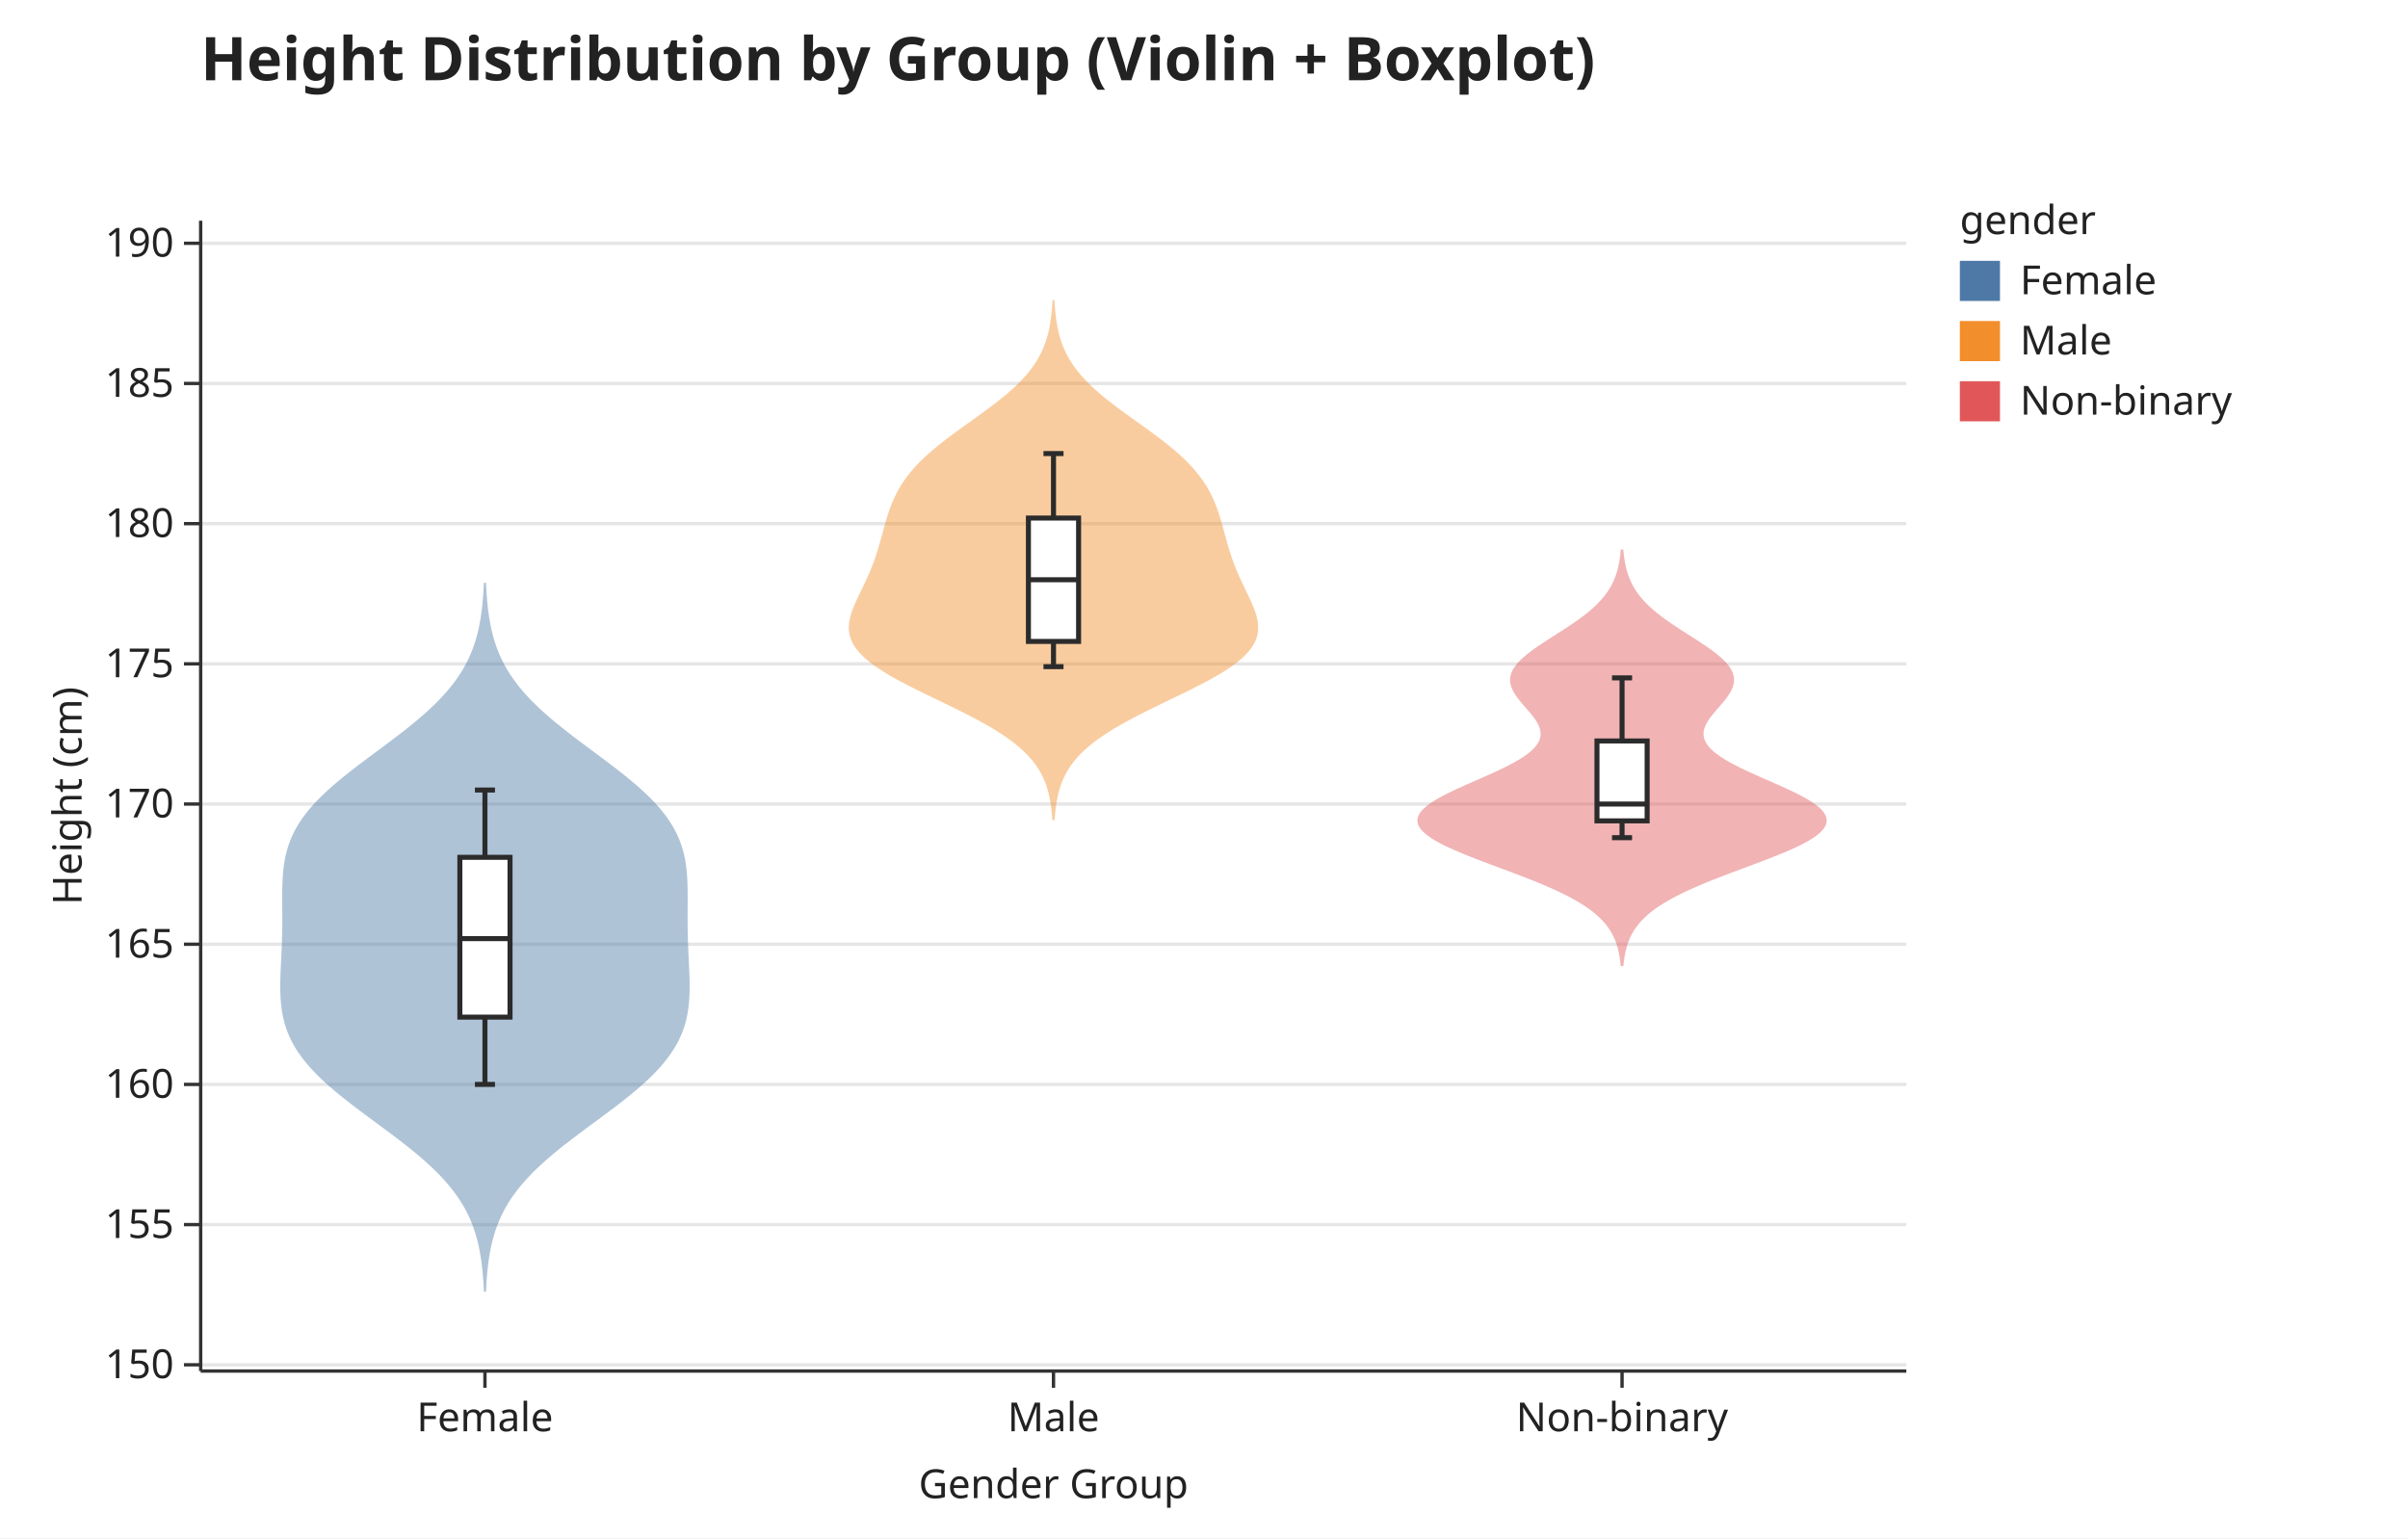
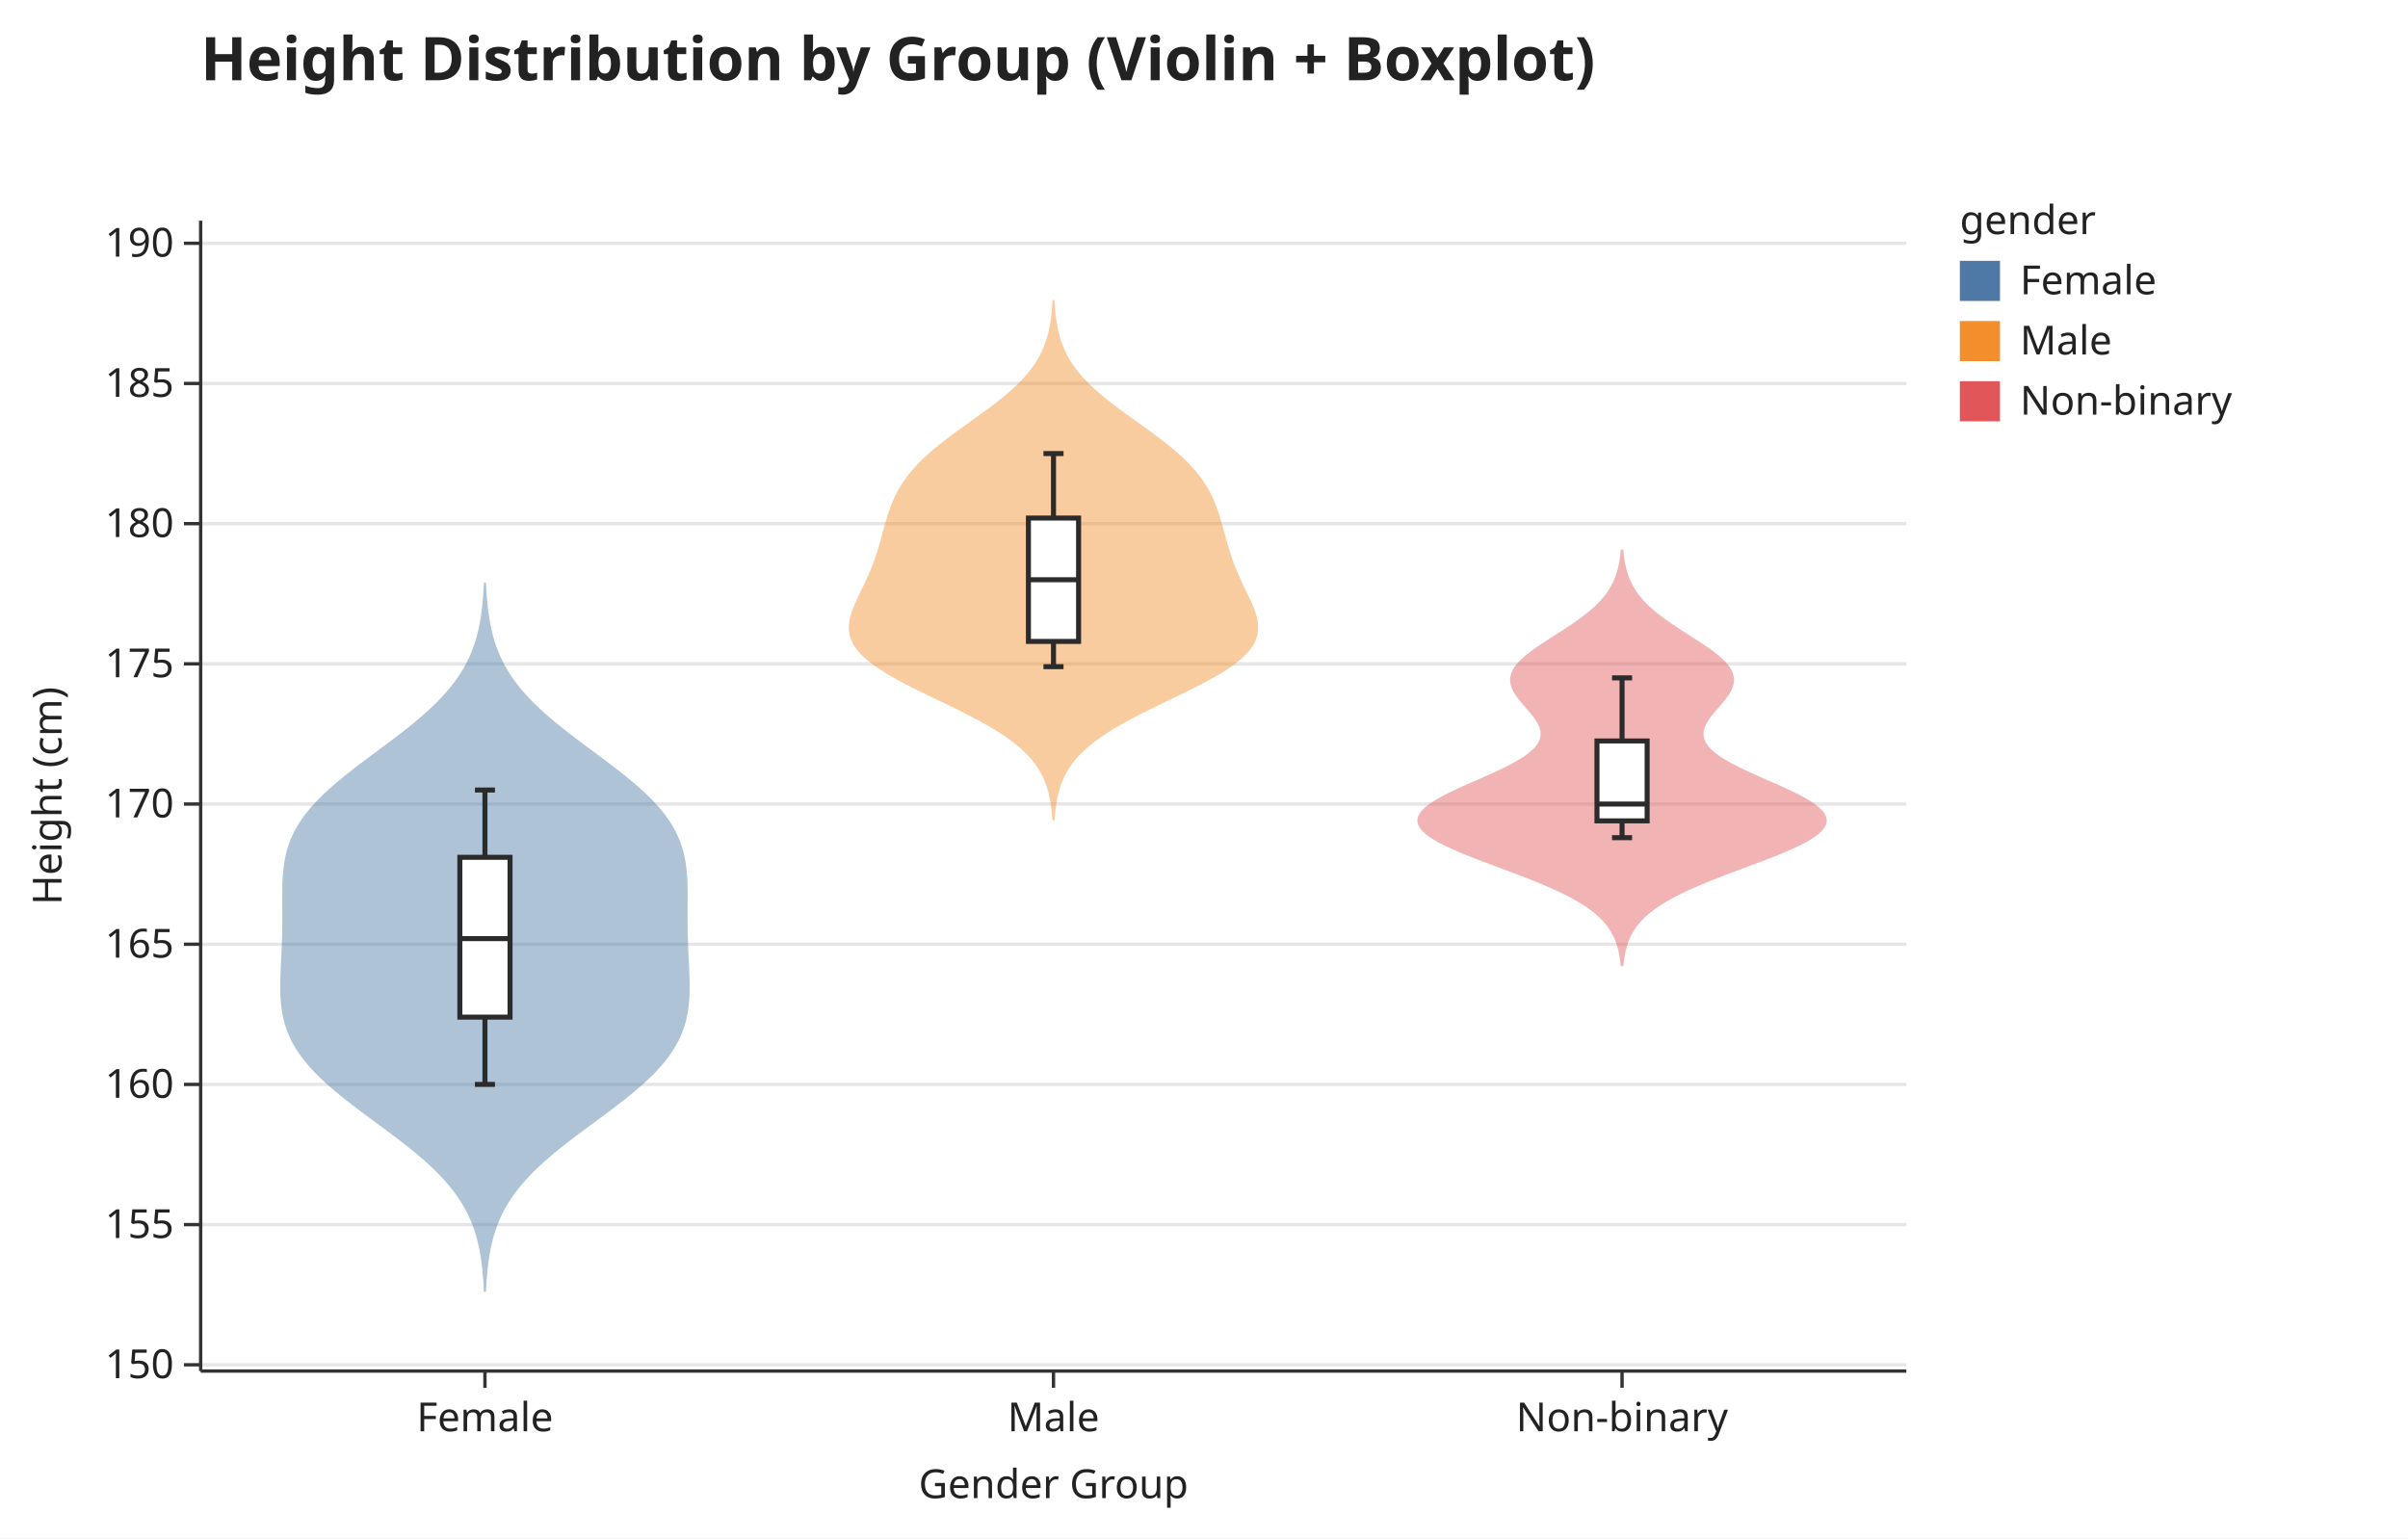
<svg xmlns="http://www.w3.org/2000/svg" width="720" height="460" viewBox="0 0 720 460" role="img" aria-label="Height Distribution by Group (Violin + Boxplot)">
  <rect class="algraf-background" x="0" y="0" width="720" height="460" fill="#ffffff" />
  <text class="algraf-title" x="60" y="24" font-family="system-ui, sans-serif" font-size="18" font-weight="600" fill="#222222">Height Distribution by Group (Violin + Boxplot)</text>
  <rect class="algraf-plot-area" x="60" y="66" width="510" height="344" fill="#ffffff" />
  <g class="algraf-grid">
    <line x1="60" y1="408.13" x2="570" y2="408.13" stroke="#e6e6e6" stroke-width="1" />
    <line x1="60" y1="366.208" x2="570" y2="366.208" stroke="#e6e6e6" stroke-width="1" />
    <line x1="60" y1="324.285" x2="570" y2="324.285" stroke="#e6e6e6" stroke-width="1" />
    <line x1="60" y1="282.363" x2="570" y2="282.363" stroke="#e6e6e6" stroke-width="1" />
    <line x1="60" y1="240.441" x2="570" y2="240.441" stroke="#e6e6e6" stroke-width="1" />
    <line x1="60" y1="198.518" x2="570" y2="198.518" stroke="#e6e6e6" stroke-width="1" />
    <line x1="60" y1="156.596" x2="570" y2="156.596" stroke="#e6e6e6" stroke-width="1" />
    <line x1="60" y1="114.674" x2="570" y2="114.674" stroke="#e6e6e6" stroke-width="1" />
    <line x1="60" y1="72.751" x2="570" y2="72.751" stroke="#e6e6e6" stroke-width="1" />
  </g>
  <g class="algraf-layer algraf-geom-violin">
    <path d="M145.312 386.276 L145.352 385.444 L145.397 384.613 L145.447 383.782 L145.502 382.95 L145.563 382.119 L145.631 381.287 L145.706 380.456 L145.788 379.624 L145.879 378.793 L145.978 377.961 L146.087 377.13 L146.206 376.299 L146.336 375.467 L146.478 374.636 L146.633 373.804 L146.801 372.973 L146.983 372.141 L147.181 371.31 L147.394 370.478 L147.625 369.647 L147.873 368.816 L148.14 367.984 L148.426 367.153 L148.733 366.321 L149.062 365.49 L149.412 364.658 L149.786 363.827 L150.184 362.995 L150.606 362.164 L151.055 361.333 L151.529 360.501 L152.03 359.67 L152.559 358.838 L153.115 358.007 L153.7 357.175 L154.314 356.344 L154.957 355.513 L155.629 354.681 L156.33 353.85 L157.061 353.018 L157.82 352.187 L158.608 351.355 L159.425 350.524 L160.27 349.692 L161.142 348.861 L162.04 348.03 L162.964 347.198 L163.913 346.367 L164.885 345.535 L165.879 344.704 L166.894 343.872 L167.929 343.041 L168.981 342.209 L170.05 341.378 L171.132 340.547 L172.227 339.715 L173.333 338.884 L174.447 338.052 L175.567 337.221 L176.691 336.389 L177.817 335.558 L178.943 334.726 L180.067 333.895 L181.186 333.064 L182.298 332.232 L183.401 331.401 L184.492 330.569 L185.57 329.738 L186.633 328.906 L187.678 328.075 L188.703 327.243 L189.708 326.412 L190.689 325.581 L191.646 324.749 L192.576 323.918 L193.479 323.086 L194.353 322.255 L195.197 321.423 L196.01 320.592 L196.791 319.761 L197.539 318.929 L198.255 318.098 L198.936 317.266 L199.584 316.435 L200.197 315.603 L200.776 314.772 L201.322 313.94 L201.833 313.109 L202.311 312.278 L202.756 311.446 L203.168 310.615 L203.549 309.783 L203.899 308.952 L204.219 308.12 L204.51 307.289 L204.772 306.457 L205.008 305.626 L205.218 304.795 L205.404 303.963 L205.566 303.132 L205.707 302.3 L205.826 301.469 L205.927 300.637 L206.009 299.806 L206.075 298.974 L206.125 298.143 L206.162 297.312 L206.185 296.48 L206.198 295.649 L206.2 294.817 L206.193 293.986 L206.179 293.154 L206.158 292.323 L206.131 291.492 L206.1 290.66 L206.065 289.829 L206.028 288.997 L205.989 288.166 L205.95 287.334 L205.91 286.503 L205.87 285.671 L205.832 284.84 L205.796 284.009 L205.762 283.177 L205.73 282.346 L205.701 281.514 L205.676 280.683 L205.653 279.851 L205.635 279.02 L205.619 278.188 L205.608 277.357 L205.599 276.526 L205.594 275.694 L205.592 274.863 L205.592 274.031 L205.594 273.2 L205.597 272.368 L205.602 271.537 L205.607 270.705 L205.611 269.874 L205.614 269.043 L205.615 268.211 L205.612 267.38 L205.606 266.548 L205.594 265.717 L205.575 264.885 L205.549 264.054 L205.514 263.222 L205.469 262.391 L205.412 261.56 L205.342 260.728 L205.258 259.897 L205.158 259.065 L205.041 258.234 L204.905 257.402 L204.749 256.571 L204.571 255.74 L204.371 254.908 L204.146 254.077 L203.896 253.245 L203.619 252.414 L203.315 251.582 L202.981 250.751 L202.617 249.919 L202.223 249.088 L201.796 248.257 L201.337 247.425 L200.845 246.594 L200.32 245.762 L199.76 244.931 L199.166 244.099 L198.539 243.268 L197.877 242.436 L197.181 241.605 L196.452 240.774 L195.689 239.942 L194.895 239.111 L194.069 238.279 L193.212 237.448 L192.326 236.616 L191.412 235.785 L190.471 234.953 L189.504 234.122 L188.514 233.291 L187.502 232.459 L186.47 231.628 L185.42 230.796 L184.353 229.965 L183.273 229.133 L182.18 228.302 L181.078 227.47 L179.968 226.639 L178.853 225.808 L177.735 224.976 L176.616 224.145 L175.499 223.313 L174.385 222.482 L173.277 221.65 L172.177 220.819 L171.087 219.988 L170.008 219.156 L168.944 218.325 L167.896 217.493 L166.865 216.662 L165.852 215.83 L164.861 214.999 L163.891 214.167 L162.945 213.336 L162.023 212.505 L161.127 211.673 L160.257 210.842 L159.414 210.01 L158.598 209.179 L157.811 208.347 L157.053 207.516 L156.323 206.684 L155.623 205.853 L154.952 205.022 L154.31 204.19 L153.696 203.359 L153.112 202.527 L152.556 201.696 L152.028 200.864 L151.527 200.033 L151.053 199.201 L150.605 198.37 L150.182 197.539 L149.785 196.707 L149.411 195.876 L149.061 195.044 L148.732 194.213 L148.425 193.381 L148.139 192.55 L147.872 191.718 L147.624 190.887 L147.394 190.056 L147.181 189.224 L146.983 188.393 L146.801 187.561 L146.633 186.73 L146.478 185.898 L146.336 185.067 L146.206 184.236 L146.087 183.404 L145.978 182.573 L145.879 181.741 L145.788 180.91 L145.706 180.078 L145.631 179.247 L145.563 178.415 L145.502 177.584 L145.447 176.753 L145.397 175.921 L145.352 175.09 L145.312 174.258 L144.688 174.258 L144.648 175.09 L144.603 175.921 L144.553 176.753 L144.498 177.584 L144.437 178.415 L144.369 179.247 L144.294 180.078 L144.212 180.91 L144.121 181.741 L144.022 182.573 L143.913 183.404 L143.794 184.236 L143.664 185.067 L143.522 185.898 L143.367 186.73 L143.199 187.561 L143.017 188.393 L142.819 189.224 L142.606 190.056 L142.376 190.887 L142.128 191.718 L141.861 192.55 L141.575 193.381 L141.268 194.213 L140.939 195.044 L140.589 195.876 L140.215 196.707 L139.818 197.539 L139.395 198.37 L138.947 199.201 L138.473 200.033 L137.972 200.864 L137.444 201.696 L136.888 202.527 L136.304 203.359 L135.69 204.19 L135.048 205.022 L134.377 205.853 L133.677 206.684 L132.947 207.516 L132.189 208.347 L131.402 209.179 L130.586 210.01 L129.743 210.842 L128.873 211.673 L127.977 212.505 L127.055 213.336 L126.109 214.167 L125.139 214.999 L124.148 215.83 L123.135 216.662 L122.104 217.493 L121.056 218.325 L119.992 219.156 L118.913 219.988 L117.823 220.819 L116.723 221.65 L115.615 222.482 L114.501 223.313 L113.384 224.145 L112.265 224.976 L111.147 225.808 L110.032 226.639 L108.922 227.47 L107.82 228.302 L106.727 229.133 L105.647 229.965 L104.58 230.796 L103.53 231.628 L102.498 232.459 L101.486 233.291 L100.496 234.122 L99.529 234.953 L98.588 235.785 L97.674 236.616 L96.788 237.448 L95.931 238.279 L95.105 239.111 L94.311 239.942 L93.548 240.774 L92.819 241.605 L92.123 242.436 L91.461 243.268 L90.834 244.099 L90.24 244.931 L89.68 245.762 L89.155 246.594 L88.663 247.425 L88.204 248.257 L87.777 249.088 L87.383 249.919 L87.019 250.751 L86.685 251.582 L86.381 252.414 L86.104 253.245 L85.854 254.077 L85.629 254.908 L85.429 255.74 L85.251 256.571 L85.095 257.402 L84.959 258.234 L84.842 259.065 L84.742 259.897 L84.658 260.728 L84.588 261.56 L84.531 262.391 L84.486 263.222 L84.451 264.054 L84.425 264.885 L84.406 265.717 L84.394 266.548 L84.388 267.38 L84.385 268.211 L84.386 269.043 L84.389 269.874 L84.393 270.705 L84.398 271.537 L84.403 272.368 L84.406 273.2 L84.408 274.031 L84.408 274.863 L84.406 275.694 L84.401 276.526 L84.392 277.357 L84.381 278.188 L84.365 279.02 L84.347 279.851 L84.324 280.683 L84.299 281.514 L84.27 282.346 L84.238 283.177 L84.204 284.009 L84.168 284.84 L84.13 285.671 L84.09 286.503 L84.05 287.334 L84.011 288.166 L83.972 288.997 L83.935 289.829 L83.9 290.66 L83.869 291.492 L83.842 292.323 L83.821 293.154 L83.807 293.986 L83.8 294.817 L83.802 295.649 L83.815 296.48 L83.838 297.312 L83.875 298.143 L83.925 298.974 L83.991 299.806 L84.073 300.637 L84.174 301.469 L84.293 302.3 L84.434 303.132 L84.596 303.963 L84.782 304.795 L84.992 305.626 L85.228 306.457 L85.49 307.289 L85.781 308.12 L86.101 308.952 L86.451 309.783 L86.832 310.615 L87.244 311.446 L87.689 312.278 L88.167 313.109 L88.678 313.94 L89.224 314.772 L89.803 315.603 L90.416 316.435 L91.064 317.266 L91.745 318.098 L92.461 318.929 L93.209 319.761 L93.99 320.592 L94.803 321.423 L95.647 322.255 L96.521 323.086 L97.424 323.918 L98.354 324.749 L99.311 325.581 L100.292 326.412 L101.297 327.243 L102.322 328.075 L103.367 328.906 L104.43 329.738 L105.508 330.569 L106.599 331.401 L107.702 332.232 L108.814 333.064 L109.933 333.895 L111.057 334.726 L112.183 335.558 L113.309 336.389 L114.433 337.221 L115.553 338.052 L116.667 338.884 L117.773 339.715 L118.868 340.547 L119.95 341.378 L121.019 342.209 L122.071 343.041 L123.106 343.872 L124.121 344.704 L125.115 345.535 L126.087 346.367 L127.036 347.198 L127.96 348.03 L128.858 348.861 L129.73 349.692 L130.575 350.524 L131.392 351.355 L132.18 352.187 L132.939 353.018 L133.67 353.85 L134.371 354.681 L135.043 355.513 L135.686 356.344 L136.3 357.175 L136.885 358.007 L137.441 358.838 L137.97 359.67 L138.471 360.501 L138.945 361.333 L139.394 362.164 L139.816 362.995 L140.214 363.827 L140.588 364.658 L140.938 365.49 L141.267 366.321 L141.574 367.153 L141.86 367.984 L142.127 368.816 L142.375 369.647 L142.606 370.478 L142.819 371.31 L143.017 372.141 L143.199 372.973 L143.367 373.804 L143.522 374.636 L143.664 375.467 L143.794 376.299 L143.913 377.13 L144.022 377.961 L144.121 378.793 L144.212 379.624 L144.294 380.456 L144.369 381.287 L144.437 382.119 L144.498 382.95 L144.553 383.782 L144.603 384.613 L144.648 385.444 L144.688 386.276 Z" fill="#4E79A7" opacity="0.45" />
    <path d="M315.332 245.268 L315.376 244.658 L315.424 244.048 L315.477 243.438 L315.537 242.828 L315.603 242.218 L315.676 241.608 L315.757 240.998 L315.846 240.388 L315.945 239.778 L316.053 239.168 L316.172 238.558 L316.302 237.948 L316.445 237.338 L316.6 236.728 L316.77 236.118 L316.955 235.508 L317.156 234.898 L317.374 234.288 L317.611 233.678 L317.866 233.068 L318.142 232.458 L318.439 231.848 L318.759 231.238 L319.102 230.628 L319.469 230.018 L319.863 229.408 L320.283 228.798 L320.731 228.188 L321.207 227.578 L321.713 226.968 L322.25 226.359 L322.818 225.749 L323.419 225.139 L324.052 224.529 L324.718 223.919 L325.418 223.309 L326.152 222.699 L326.92 222.089 L327.723 221.479 L328.56 220.869 L329.431 220.259 L330.336 219.649 L331.275 219.039 L332.245 218.429 L333.248 217.819 L334.281 217.209 L335.344 216.599 L336.435 215.989 L337.553 215.379 L338.696 214.769 L339.861 214.159 L341.048 213.549 L342.253 212.939 L343.475 212.329 L344.711 211.719 L345.958 211.109 L347.214 210.499 L348.476 209.889 L349.741 209.279 L351.005 208.669 L352.266 208.059 L353.521 207.449 L354.767 206.839 L356 206.229 L357.217 205.619 L358.416 205.009 L359.593 204.399 L360.745 203.789 L361.869 203.179 L362.964 202.569 L364.025 201.96 L365.051 201.35 L366.04 200.74 L366.989 200.13 L367.895 199.52 L368.759 198.91 L369.577 198.3 L370.349 197.69 L371.074 197.08 L371.75 196.47 L372.378 195.86 L372.956 195.25 L373.484 194.64 L373.964 194.03 L374.394 193.42 L374.775 192.81 L375.109 192.2 L375.395 191.59 L375.636 190.98 L375.831 190.37 L375.984 189.76 L376.095 189.15 L376.167 188.54 L376.2 187.93 L376.197 187.32 L376.16 186.71 L376.092 186.1 L375.993 185.49 L375.867 184.88 L375.716 184.27 L375.541 183.66 L375.346 183.05 L375.132 182.44 L374.901 181.83 L374.656 181.22 L374.398 180.61 L374.129 180 L373.852 179.39 L373.569 178.78 L373.28 178.171 L372.987 177.561 L372.692 176.951 L372.397 176.341 L372.102 175.731 L371.808 175.121 L371.518 174.511 L371.23 173.901 L370.948 173.291 L370.67 172.681 L370.398 172.071 L370.132 171.461 L369.873 170.851 L369.62 170.241 L369.375 169.631 L369.136 169.021 L368.904 168.411 L368.68 167.801 L368.462 167.191 L368.251 166.581 L368.046 165.971 L367.847 165.361 L367.654 164.751 L367.466 164.141 L367.283 163.531 L367.105 162.921 L366.929 162.311 L366.757 161.701 L366.588 161.091 L366.42 160.481 L366.254 159.871 L366.088 159.261 L365.921 158.651 L365.754 158.041 L365.585 157.431 L365.414 156.821 L365.24 156.211 L365.061 155.601 L364.878 154.991 L364.69 154.381 L364.495 153.772 L364.293 153.162 L364.083 152.552 L363.864 151.942 L363.636 151.332 L363.397 150.722 L363.147 150.112 L362.885 149.502 L362.611 148.892 L362.323 148.282 L362.02 147.672 L361.703 147.062 L361.37 146.452 L361.02 145.842 L360.654 145.232 L360.27 144.622 L359.867 144.012 L359.446 143.402 L359.006 142.792 L358.546 142.182 L358.066 141.572 L357.566 140.962 L357.045 140.352 L356.504 139.742 L355.942 139.132 L355.359 138.522 L354.756 137.912 L354.132 137.302 L353.489 136.692 L352.826 136.082 L352.144 135.472 L351.443 134.862 L350.725 134.252 L349.989 133.642 L349.237 133.032 L348.47 132.422 L347.689 131.812 L346.895 131.202 L346.088 130.592 L345.271 129.982 L344.445 129.373 L343.611 128.763 L342.77 128.153 L341.924 127.543 L341.075 126.933 L340.224 126.323 L339.372 125.713 L338.521 125.103 L337.673 124.493 L336.829 123.883 L335.991 123.273 L335.16 122.663 L334.338 122.053 L333.526 121.443 L332.725 120.833 L331.937 120.223 L331.163 119.613 L330.403 119.003 L329.66 118.393 L328.935 117.783 L328.227 117.173 L327.538 116.563 L326.868 115.953 L326.219 115.343 L325.591 114.733 L324.984 114.123 L324.398 113.513 L323.834 112.903 L323.292 112.293 L322.773 111.683 L322.275 111.073 L321.799 110.463 L321.346 109.853 L320.913 109.243 L320.503 108.633 L320.113 108.023 L319.744 107.413 L319.395 106.803 L319.065 106.193 L318.755 105.583 L318.463 104.974 L318.189 104.364 L317.933 103.754 L317.693 103.144 L317.468 102.534 L317.26 101.924 L317.065 101.314 L316.885 100.704 L316.717 100.094 L316.562 99.484 L316.419 98.874 L316.287 98.264 L316.166 97.654 L316.054 97.044 L315.952 96.434 L315.858 95.824 L315.772 95.214 L315.694 94.604 L315.623 93.994 L315.558 93.384 L315.499 92.774 L315.446 92.164 L315.397 91.554 L315.354 90.944 L315.314 90.334 L315.279 89.724 L314.721 89.724 L314.686 90.334 L314.646 90.944 L314.603 91.554 L314.554 92.164 L314.501 92.774 L314.442 93.384 L314.377 93.994 L314.306 94.604 L314.228 95.214 L314.142 95.824 L314.048 96.434 L313.946 97.044 L313.834 97.654 L313.713 98.264 L313.581 98.874 L313.438 99.484 L313.283 100.094 L313.115 100.704 L312.935 101.314 L312.74 101.924 L312.532 102.534 L312.307 103.144 L312.067 103.754 L311.811 104.364 L311.537 104.974 L311.245 105.583 L310.935 106.193 L310.605 106.803 L310.256 107.413 L309.887 108.023 L309.497 108.633 L309.087 109.243 L308.654 109.853 L308.201 110.463 L307.725 111.073 L307.227 111.683 L306.708 112.293 L306.166 112.903 L305.602 113.513 L305.016 114.123 L304.409 114.733 L303.781 115.343 L303.132 115.953 L302.462 116.563 L301.773 117.173 L301.065 117.783 L300.34 118.393 L299.597 119.003 L298.837 119.613 L298.063 120.223 L297.275 120.833 L296.474 121.443 L295.662 122.053 L294.84 122.663 L294.009 123.273 L293.171 123.883 L292.327 124.493 L291.479 125.103 L290.628 125.713 L289.776 126.323 L288.925 126.933 L288.076 127.543 L287.23 128.153 L286.389 128.763 L285.555 129.373 L284.729 129.982 L283.912 130.592 L283.105 131.202 L282.311 131.812 L281.53 132.422 L280.763 133.032 L280.011 133.642 L279.275 134.252 L278.557 134.862 L277.856 135.472 L277.174 136.082 L276.511 136.692 L275.868 137.302 L275.244 137.912 L274.641 138.522 L274.058 139.132 L273.496 139.742 L272.955 140.352 L272.434 140.962 L271.934 141.572 L271.454 142.182 L270.994 142.792 L270.554 143.402 L270.133 144.012 L269.73 144.622 L269.346 145.232 L268.98 145.842 L268.63 146.452 L268.297 147.062 L267.98 147.672 L267.677 148.282 L267.389 148.892 L267.115 149.502 L266.853 150.112 L266.603 150.722 L266.364 151.332 L266.136 151.942 L265.917 152.552 L265.707 153.162 L265.505 153.772 L265.31 154.381 L265.122 154.991 L264.939 155.601 L264.76 156.211 L264.586 156.821 L264.415 157.431 L264.246 158.041 L264.079 158.651 L263.912 159.261 L263.746 159.871 L263.58 160.481 L263.412 161.091 L263.243 161.701 L263.071 162.311 L262.895 162.921 L262.717 163.531 L262.534 164.141 L262.346 164.751 L262.153 165.361 L261.954 165.971 L261.749 166.581 L261.538 167.191 L261.32 167.801 L261.096 168.411 L260.864 169.021 L260.625 169.631 L260.38 170.241 L260.127 170.851 L259.868 171.461 L259.602 172.071 L259.33 172.681 L259.052 173.291 L258.77 173.901 L258.482 174.511 L258.192 175.121 L257.898 175.731 L257.603 176.341 L257.308 176.951 L257.013 177.561 L256.72 178.171 L256.431 178.78 L256.148 179.39 L255.871 180 L255.602 180.61 L255.344 181.22 L255.099 181.83 L254.868 182.44 L254.654 183.05 L254.459 183.66 L254.284 184.27 L254.133 184.88 L254.007 185.49 L253.908 186.1 L253.84 186.71 L253.803 187.32 L253.8 187.93 L253.833 188.54 L253.905 189.15 L254.016 189.76 L254.169 190.37 L254.364 190.98 L254.605 191.59 L254.891 192.2 L255.225 192.81 L255.606 193.42 L256.036 194.03 L256.516 194.64 L257.044 195.25 L257.622 195.86 L258.25 196.47 L258.926 197.08 L259.651 197.69 L260.423 198.3 L261.241 198.91 L262.105 199.52 L263.011 200.13 L263.96 200.74 L264.949 201.35 L265.975 201.96 L267.036 202.569 L268.131 203.179 L269.255 203.789 L270.407 204.399 L271.584 205.009 L272.783 205.619 L274 206.229 L275.233 206.839 L276.479 207.449 L277.734 208.059 L278.995 208.669 L280.259 209.279 L281.524 209.889 L282.786 210.499 L284.042 211.109 L285.289 211.719 L286.525 212.329 L287.747 212.939 L288.952 213.549 L290.139 214.159 L291.304 214.769 L292.447 215.379 L293.565 215.989 L294.656 216.599 L295.719 217.209 L296.752 217.819 L297.755 218.429 L298.725 219.039 L299.664 219.649 L300.569 220.259 L301.44 220.869 L302.277 221.479 L303.08 222.089 L303.848 222.699 L304.582 223.309 L305.282 223.919 L305.948 224.529 L306.581 225.139 L307.182 225.749 L307.75 226.359 L308.287 226.968 L308.793 227.578 L309.269 228.188 L309.717 228.798 L310.137 229.408 L310.531 230.018 L310.898 230.628 L311.241 231.238 L311.561 231.848 L311.858 232.458 L312.134 233.068 L312.389 233.678 L312.626 234.288 L312.844 234.898 L313.045 235.508 L313.23 236.118 L313.4 236.728 L313.555 237.338 L313.698 237.948 L313.828 238.558 L313.947 239.168 L314.055 239.778 L314.154 240.388 L314.243 240.998 L314.324 241.608 L314.397 242.218 L314.463 242.828 L314.523 243.438 L314.576 244.048 L314.624 244.658 L314.668 245.268 Z" fill="#F28E2B" opacity="0.45" />
    <path d="M485.392 288.895 L485.44 288.406 L485.493 287.918 L485.552 287.429 L485.618 286.941 L485.689 286.452 L485.769 285.964 L485.856 285.475 L485.952 284.987 L486.056 284.498 L486.171 284.009 L486.297 283.521 L486.434 283.032 L486.583 282.544 L486.746 282.055 L486.922 281.567 L487.114 281.078 L487.321 280.59 L487.545 280.101 L487.787 279.613 L488.048 279.124 L488.328 278.636 L488.63 278.147 L488.953 277.658 L489.299 277.17 L489.669 276.681 L490.065 276.193 L490.486 275.704 L490.934 275.216 L491.411 274.727 L491.916 274.239 L492.451 273.75 L493.016 273.262 L493.613 272.773 L494.242 272.285 L494.904 271.796 L495.599 271.308 L496.328 270.819 L497.091 270.33 L497.888 269.842 L498.719 269.353 L499.585 268.865 L500.485 268.376 L501.419 267.888 L502.386 267.399 L503.387 266.911 L504.419 266.422 L505.483 265.934 L506.577 265.445 L507.7 264.957 L508.85 264.468 L510.026 263.979 L511.226 263.491 L512.449 263.002 L513.691 262.514 L514.952 262.025 L516.227 261.537 L517.516 261.048 L518.814 260.56 L520.119 260.071 L521.429 259.583 L522.739 259.094 L524.047 258.606 L525.35 258.117 L526.643 257.628 L527.924 257.14 L529.188 256.651 L530.432 256.163 L531.654 255.674 L532.848 255.186 L534.011 254.697 L535.14 254.209 L536.232 253.72 L537.282 253.232 L538.288 252.743 L539.245 252.255 L540.152 251.766 L541.005 251.278 L541.801 250.789 L542.537 250.3 L543.212 249.812 L543.822 249.323 L544.366 248.835 L544.842 248.346 L545.249 247.858 L545.584 247.369 L545.848 246.881 L546.038 246.392 L546.156 245.904 L546.2 245.415 L546.171 244.927 L546.068 244.438 L545.894 243.949 L545.648 243.461 L545.332 242.972 L544.947 242.484 L544.495 241.995 L543.978 241.507 L543.399 241.018 L542.76 240.53 L542.063 240.041 L541.312 239.553 L540.51 239.064 L539.661 238.576 L538.767 238.087 L537.833 237.599 L536.862 237.11 L535.859 236.621 L534.827 236.133 L533.771 235.644 L532.694 235.156 L531.602 234.667 L530.498 234.179 L529.387 233.69 L528.273 233.202 L527.16 232.713 L526.053 232.225 L524.955 231.736 L523.87 231.248 L522.804 230.759 L521.758 230.27 L520.738 229.782 L519.746 229.293 L518.785 228.805 L517.86 228.316 L516.972 227.828 L516.125 227.339 L515.321 226.851 L514.562 226.362 L513.85 225.874 L513.188 225.385 L512.576 224.897 L512.016 224.408 L511.508 223.919 L511.055 223.431 L510.655 222.942 L510.31 222.454 L510.019 221.965 L509.782 221.477 L509.598 220.988 L509.466 220.5 L509.386 220.011 L509.356 219.523 L509.374 219.034 L509.438 218.546 L509.547 218.057 L509.698 217.569 L509.889 217.08 L510.116 216.591 L510.378 216.103 L510.672 215.614 L510.994 215.126 L511.34 214.637 L511.709 214.149 L512.095 213.66 L512.497 213.172 L512.91 212.683 L513.33 212.195 L513.755 211.706 L514.18 211.218 L514.602 210.729 L515.018 210.24 L515.424 209.752 L515.817 209.263 L516.194 208.775 L516.551 208.286 L516.885 207.798 L517.195 207.309 L517.476 206.821 L517.727 206.332 L517.945 205.844 L518.128 205.355 L518.275 204.867 L518.384 204.378 L518.452 203.89 L518.48 203.401 L518.467 202.912 L518.41 202.424 L518.311 201.935 L518.169 201.447 L517.984 200.958 L517.755 200.47 L517.485 199.981 L517.173 199.493 L516.82 199.004 L516.427 198.516 L515.996 198.027 L515.529 197.539 L515.026 197.05 L514.49 196.561 L513.923 196.073 L513.326 195.584 L512.703 195.096 L512.054 194.607 L511.383 194.119 L510.691 193.63 L509.982 193.142 L509.257 192.653 L508.52 192.165 L507.772 191.676 L507.016 191.188 L506.255 190.699 L505.49 190.21 L504.724 189.722 L503.959 189.233 L503.198 188.745 L502.441 188.256 L501.692 187.768 L500.952 187.279 L500.223 186.791 L499.506 186.302 L498.802 185.814 L498.114 185.325 L497.442 184.837 L496.787 184.348 L496.15 183.86 L495.533 183.371 L494.935 182.882 L494.357 182.394 L493.801 181.905 L493.265 181.417 L492.751 180.928 L492.258 180.44 L491.786 179.951 L491.336 179.463 L490.907 178.974 L490.499 178.486 L490.112 177.997 L489.745 177.509 L489.399 177.02 L489.071 176.531 L488.763 176.043 L488.472 175.554 L488.2 175.066 L487.944 174.577 L487.705 174.089 L487.482 173.6 L487.274 173.112 L487.08 172.623 L486.9 172.135 L486.733 171.646 L486.579 171.158 L486.436 170.669 L486.304 170.181 L486.183 169.692 L486.071 169.203 L485.968 168.715 L485.874 168.226 L485.788 167.738 L485.71 167.249 L485.638 166.761 L485.573 166.272 L485.513 165.784 L485.459 165.295 L485.411 164.807 L485.366 164.318 L484.634 164.318 L484.589 164.807 L484.541 165.295 L484.487 165.784 L484.427 166.272 L484.362 166.761 L484.29 167.249 L484.212 167.738 L484.126 168.226 L484.032 168.715 L483.929 169.203 L483.817 169.692 L483.696 170.181 L483.564 170.669 L483.421 171.158 L483.267 171.646 L483.1 172.135 L482.92 172.623 L482.726 173.112 L482.518 173.6 L482.295 174.089 L482.056 174.577 L481.8 175.066 L481.528 175.554 L481.237 176.043 L480.929 176.531 L480.601 177.02 L480.255 177.509 L479.888 177.997 L479.501 178.486 L479.093 178.974 L478.664 179.463 L478.214 179.951 L477.742 180.44 L477.249 180.928 L476.735 181.417 L476.199 181.905 L475.643 182.394 L475.065 182.882 L474.467 183.371 L473.85 183.86 L473.213 184.348 L472.558 184.837 L471.886 185.325 L471.198 185.814 L470.494 186.302 L469.777 186.791 L469.048 187.279 L468.308 187.768 L467.559 188.256 L466.802 188.745 L466.041 189.233 L465.276 189.722 L464.51 190.21 L463.745 190.699 L462.984 191.188 L462.228 191.676 L461.48 192.165 L460.743 192.653 L460.018 193.142 L459.309 193.63 L458.617 194.119 L457.946 194.607 L457.297 195.096 L456.674 195.584 L456.077 196.073 L455.51 196.561 L454.974 197.05 L454.471 197.539 L454.004 198.027 L453.573 198.516 L453.18 199.004 L452.827 199.493 L452.515 199.981 L452.245 200.47 L452.016 200.958 L451.831 201.447 L451.689 201.935 L451.59 202.424 L451.533 202.912 L451.52 203.401 L451.548 203.89 L451.616 204.378 L451.725 204.867 L451.872 205.355 L452.055 205.844 L452.273 206.332 L452.524 206.821 L452.805 207.309 L453.115 207.798 L453.449 208.286 L453.806 208.775 L454.183 209.263 L454.576 209.752 L454.982 210.24 L455.398 210.729 L455.82 211.218 L456.245 211.706 L456.67 212.195 L457.09 212.683 L457.503 213.172 L457.905 213.66 L458.291 214.149 L458.66 214.637 L459.006 215.126 L459.328 215.614 L459.622 216.103 L459.884 216.591 L460.111 217.08 L460.302 217.569 L460.453 218.057 L460.562 218.546 L460.626 219.034 L460.644 219.523 L460.614 220.011 L460.534 220.5 L460.402 220.988 L460.218 221.477 L459.981 221.965 L459.69 222.454 L459.345 222.942 L458.945 223.431 L458.492 223.919 L457.984 224.408 L457.424 224.897 L456.812 225.385 L456.15 225.874 L455.438 226.362 L454.679 226.851 L453.875 227.339 L453.028 227.828 L452.14 228.316 L451.215 228.805 L450.254 229.293 L449.262 229.782 L448.242 230.27 L447.196 230.759 L446.13 231.248 L445.045 231.736 L443.947 232.225 L442.84 232.713 L441.727 233.202 L440.613 233.69 L439.502 234.179 L438.398 234.667 L437.306 235.156 L436.229 235.644 L435.173 236.133 L434.141 236.621 L433.138 237.11 L432.167 237.599 L431.233 238.087 L430.339 238.576 L429.49 239.064 L428.688 239.553 L427.937 240.041 L427.24 240.53 L426.601 241.018 L426.022 241.507 L425.505 241.995 L425.053 242.484 L424.668 242.972 L424.352 243.461 L424.106 243.949 L423.932 244.438 L423.829 244.927 L423.8 245.415 L423.844 245.904 L423.962 246.392 L424.152 246.881 L424.416 247.369 L424.751 247.858 L425.158 248.346 L425.634 248.835 L426.178 249.323 L426.788 249.812 L427.463 250.3 L428.199 250.789 L428.995 251.278 L429.848 251.766 L430.755 252.255 L431.712 252.743 L432.718 253.232 L433.768 253.72 L434.86 254.209 L435.989 254.697 L437.152 255.186 L438.346 255.674 L439.568 256.163 L440.812 256.651 L442.076 257.14 L443.357 257.628 L444.65 258.117 L445.953 258.606 L447.261 259.094 L448.571 259.583 L449.881 260.071 L451.186 260.56 L452.484 261.048 L453.773 261.537 L455.048 262.025 L456.309 262.514 L457.551 263.002 L458.774 263.491 L459.974 263.979 L461.15 264.468 L462.3 264.957 L463.423 265.445 L464.517 265.934 L465.581 266.422 L466.613 266.911 L467.614 267.399 L468.581 267.888 L469.515 268.376 L470.415 268.865 L471.281 269.353 L472.112 269.842 L472.909 270.33 L473.672 270.819 L474.401 271.308 L475.096 271.796 L475.758 272.285 L476.387 272.773 L476.984 273.262 L477.549 273.75 L478.084 274.239 L478.589 274.727 L479.066 275.216 L479.514 275.704 L479.935 276.193 L480.331 276.681 L480.701 277.17 L481.047 277.658 L481.37 278.147 L481.672 278.636 L481.952 279.124 L482.213 279.613 L482.455 280.101 L482.679 280.59 L482.886 281.078 L483.078 281.567 L483.254 282.055 L483.417 282.544 L483.566 283.032 L483.703 283.521 L483.829 284.009 L483.944 284.498 L484.048 284.987 L484.144 285.475 L484.231 285.964 L484.311 286.452 L484.382 286.941 L484.448 287.429 L484.507 287.918 L484.56 288.406 L484.608 288.895 Z" fill="#E15759" opacity="0.45" />
  </g>
  <g class="algraf-layer algraf-geom-boxplot">
    <line x1="145" y1="324.285" x2="145" y2="236.249" stroke="#2b2b2b" stroke-width="1.5" opacity="1" />
    <line x1="142" y1="324.285" x2="148" y2="324.285" stroke="#2b2b2b" stroke-width="1.5" opacity="1" />
    <line x1="142" y1="236.249" x2="148" y2="236.249" stroke="#2b2b2b" stroke-width="1.5" opacity="1" />
    <rect x="137.5" y="256.371" width="15" height="47.791" fill="#ffffff" stroke="#2b2b2b" stroke-width="1.5" opacity="1" />
    <line x1="137.5" y1="280.686" x2="152.5" y2="280.686" stroke="#2b2b2b" stroke-width="1.5" opacity="1" />
    <line x1="315" y1="199.357" x2="315" y2="135.635" stroke="#2b2b2b" stroke-width="1.5" opacity="1" />
    <line x1="312" y1="199.357" x2="318" y2="199.357" stroke="#2b2b2b" stroke-width="1.5" opacity="1" />
    <line x1="312" y1="135.635" x2="318" y2="135.635" stroke="#2b2b2b" stroke-width="1.5" opacity="1" />
    <rect x="307.5" y="154.919" width="15" height="36.892" fill="#ffffff" stroke="#2b2b2b" stroke-width="1.5" opacity="1" />
    <line x1="307.5" y1="173.365" x2="322.5" y2="173.365" stroke="#2b2b2b" stroke-width="1.5" opacity="1" />
    <line x1="485" y1="250.502" x2="485" y2="202.711" stroke="#2b2b2b" stroke-width="1.5" opacity="1" />
    <line x1="482" y1="250.502" x2="488" y2="250.502" stroke="#2b2b2b" stroke-width="1.5" opacity="1" />
    <line x1="482" y1="202.711" x2="488" y2="202.711" stroke="#2b2b2b" stroke-width="1.5" opacity="1" />
    <rect x="477.5" y="221.576" width="15" height="23.896" fill="#ffffff" stroke="#2b2b2b" stroke-width="1.5" opacity="1" />
    <line x1="477.5" y1="240.441" x2="492.5" y2="240.441" stroke="#2b2b2b" stroke-width="1.5" opacity="1" />
  </g>
  <g class="algraf-axes">
    <line x1="60" y1="410" x2="570" y2="410" stroke="#333333" stroke-width="1" />
    <line x1="145" y1="410" x2="145" y2="415" stroke="#333333" stroke-width="1" />
    <text x="145" y="428" text-anchor="middle" font-family="system-ui, sans-serif" font-size="12" fill="#222222">Female</text>
    <line x1="315" y1="410" x2="315" y2="415" stroke="#333333" stroke-width="1" />
    <text x="315" y="428" text-anchor="middle" font-family="system-ui, sans-serif" font-size="12" fill="#222222">Male</text>
    <line x1="485" y1="410" x2="485" y2="415" stroke="#333333" stroke-width="1" />
    <text x="485" y="428" text-anchor="middle" font-family="system-ui, sans-serif" font-size="12" fill="#222222">Non-binary</text>
    <text x="315" y="448" text-anchor="middle" font-family="system-ui, sans-serif" font-size="12" fill="#222222">Gender Group</text>
    <line x1="60" y1="66" x2="60" y2="410" stroke="#333333" stroke-width="1" />
    <line x1="55" y1="408.13" x2="60" y2="408.13" stroke="#333333" stroke-width="1" />
    <text x="52" y="412.13" text-anchor="end" font-family="system-ui, sans-serif" font-size="12" fill="#222222">150</text>
    <line x1="55" y1="366.208" x2="60" y2="366.208" stroke="#333333" stroke-width="1" />
    <text x="52" y="370.208" text-anchor="end" font-family="system-ui, sans-serif" font-size="12" fill="#222222">155</text>
    <line x1="55" y1="324.285" x2="60" y2="324.285" stroke="#333333" stroke-width="1" />
    <text x="52" y="328.285" text-anchor="end" font-family="system-ui, sans-serif" font-size="12" fill="#222222">160</text>
    <line x1="55" y1="282.363" x2="60" y2="282.363" stroke="#333333" stroke-width="1" />
    <text x="52" y="286.363" text-anchor="end" font-family="system-ui, sans-serif" font-size="12" fill="#222222">165</text>
    <line x1="55" y1="240.441" x2="60" y2="240.441" stroke="#333333" stroke-width="1" />
    <text x="52" y="244.441" text-anchor="end" font-family="system-ui, sans-serif" font-size="12" fill="#222222">170</text>
    <line x1="55" y1="198.518" x2="60" y2="198.518" stroke="#333333" stroke-width="1" />
    <text x="52" y="202.518" text-anchor="end" font-family="system-ui, sans-serif" font-size="12" fill="#222222">175</text>
    <line x1="55" y1="156.596" x2="60" y2="156.596" stroke="#333333" stroke-width="1" />
    <text x="52" y="160.596" text-anchor="end" font-family="system-ui, sans-serif" font-size="12" fill="#222222">180</text>
    <line x1="55" y1="114.674" x2="60" y2="114.674" stroke="#333333" stroke-width="1" />
    <text x="52" y="118.674" text-anchor="end" font-family="system-ui, sans-serif" font-size="12" fill="#222222">185</text>
    <line x1="55" y1="72.751" x2="60" y2="72.751" stroke="#333333" stroke-width="1" />
    <text x="52" y="76.751" text-anchor="end" font-family="system-ui, sans-serif" font-size="12" fill="#222222">190</text>
-     <text x="24.4" y="238" text-anchor="middle" transform="rotate(-90 24.4 238)" font-family="system-ui, sans-serif" font-size="12" fill="#222222">Height (cm)</text>
+     <text x="18.4" y="238" text-anchor="middle" transform="rotate(-90 18.4 238)" font-family="system-ui, sans-serif" font-size="12" fill="#222222">Height (cm)</text>
  </g>
  <g class="algraf-legends">
    <text x="586" y="70" text-anchor="start" font-family="system-ui, sans-serif" font-size="12" fill="#222222">gender</text>
    <rect x="586" y="78" width="12" height="12" fill="#4E79A7" />
    <text x="604" y="88" text-anchor="start" font-family="system-ui, sans-serif" font-size="12" fill="#222222">Female</text>
    <rect x="586" y="96" width="12" height="12" fill="#F28E2B" />
    <text x="604" y="106" text-anchor="start" font-family="system-ui, sans-serif" font-size="12" fill="#222222">Male</text>
    <rect x="586" y="114" width="12" height="12" fill="#E15759" />
    <text x="604" y="124" text-anchor="start" font-family="system-ui, sans-serif" font-size="12" fill="#222222">Non-binary</text>
  </g>
</svg>
